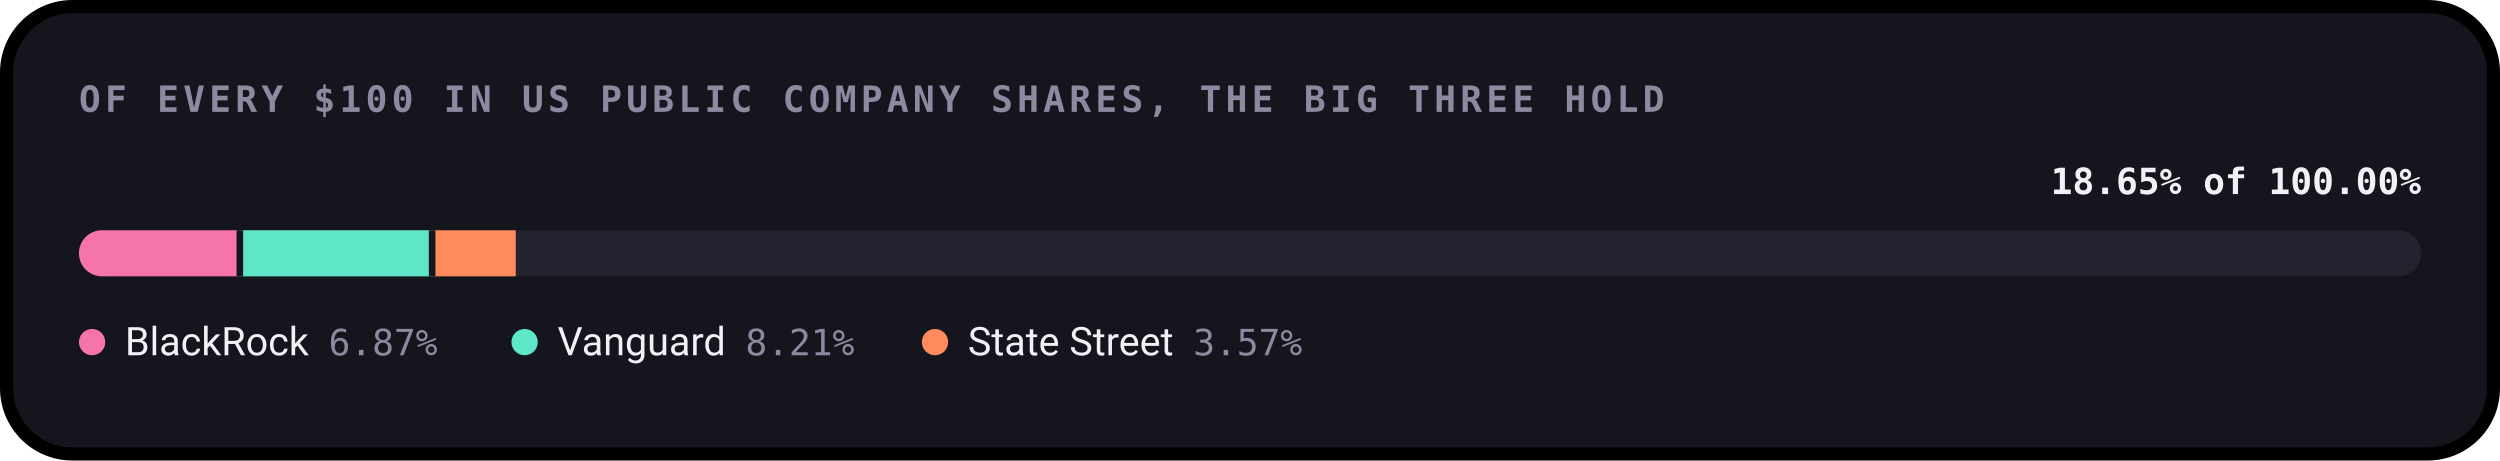
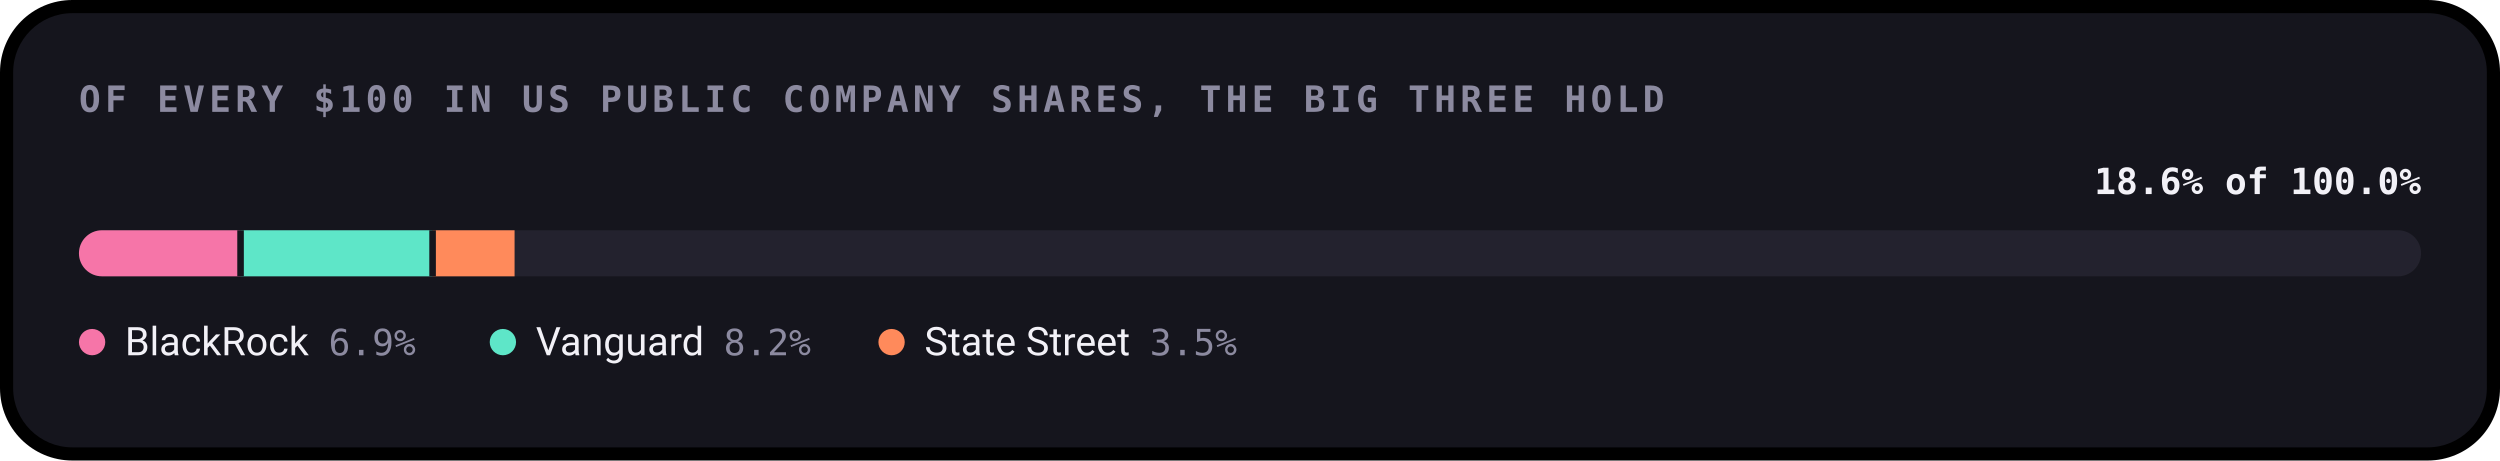
- <svg xmlns="http://www.w3.org/2000/svg" viewBox="0 0 760 140" width="760" height="140" role="img" aria-label="Of every $100 in US public company shares, the Big Three hold: 18.65% of 100.00%">
+ <svg xmlns="http://www.w3.org/2000/svg" viewBox="0 0 760 140" width="760" height="140" role="img" aria-label="Of every $100 in US public company shares, the Big Three hold: 18.6% of 100.0%">
  <rect width="760" height="140" rx="22" fill="#000000" />
  <rect x="4" y="4" width="752" height="132" rx="18" fill="#15151d" />
  <text x="24" y="34" fill="#8c8aa0" font-family="ui-monospace,SFMono-Regular,Menlo,Consolas,monospace" font-size="11" font-weight="600" letter-spacing="1.3">OF EVERY $100 IN US PUBLIC COMPANY SHARES, THE BIG THREE HOLD</text>
-   <text x="736" y="59" text-anchor="end" fill="#f2f1f7" font-family="ui-monospace,SFMono-Regular,Menlo,Consolas,monospace" font-size="11" font-weight="600">18.65% of 100.00%</text>
+   <text x="736" y="59" text-anchor="end" fill="#f2f1f7" font-family="ui-monospace,SFMono-Regular,Menlo,Consolas,monospace" font-size="11" font-weight="600">18.6% of 100.0%</text>
  <rect x="24" y="70" width="712" height="14" rx="7" fill="#2a2935" fill-opacity=".7" />
-   <clipPath id="bzcc0yf8s191">
+   <clipPath id="bzcc0rnceld1">
    <rect x="24" y="70" width="712" height="14" rx="7" />
  </clipPath>
-   <g clip-path="url(#bzcc0yf8s191)">
+   <g clip-path="url(#bzcc0rnceld1)">
    <g>
-       <rect x="24" y="70" width="48.91" height="14" fill="#F675A8" />
-       <rect x="72.91" y="70" width="58.46" height="14" fill="#5EE6C8" />
-       <rect x="71.91" y="70" width="2" height="14" fill="#15151d" />
-       <rect x="131.37" y="70" width="25.42" height="14" fill="#FF8A5B" />
-       <rect x="130.37" y="70" width="2" height="14" fill="#15151d" />
+       <rect x="24" y="70" width="49.13" height="14" fill="#F675A8" />
+       <rect x="73.13" y="70" width="58.38" height="14" fill="#5EE6C8" />
+       <rect x="72.13" y="70" width="2" height="14" fill="#15151d" />
+       <rect x="131.51" y="70" width="24.92" height="14" fill="#FF8A5B" />
+       <rect x="130.51" y="70" width="2" height="14" fill="#15151d" />
    </g>
  </g>
  <circle cx="28" cy="104" r="4" fill="#F675A8" />
-   <text x="38" y="108" fill="#f2f1f7" font-family="ui-sans-serif,system-ui,-apple-system,'Segoe UI',Roboto,Helvetica,Arial,sans-serif" font-size="12">BlackRock<tspan dx="6" fill="#8c8aa0" font-family="ui-monospace,SFMono-Regular,Menlo,Consolas,monospace" font-size="11">6.87%</tspan>
+   <text x="38" y="108" fill="#f2f1f7" font-family="ui-sans-serif,system-ui,-apple-system,'Segoe UI',Roboto,Helvetica,Arial,sans-serif" font-size="12">BlackRock<tspan dx="6" fill="#8c8aa0" font-family="ui-monospace,SFMono-Regular,Menlo,Consolas,monospace" font-size="11">6.9%</tspan>
  </text>
-   <circle cx="159.48" cy="104" r="4" fill="#5EE6C8" />
-   <text x="169.48" y="108" fill="#f2f1f7" font-family="ui-sans-serif,system-ui,-apple-system,'Segoe UI',Roboto,Helvetica,Arial,sans-serif" font-size="12">Vanguard<tspan dx="6" fill="#8c8aa0" font-family="ui-monospace,SFMono-Regular,Menlo,Consolas,monospace" font-size="11">8.21%</tspan>
+   <circle cx="152.88" cy="104" r="4" fill="#5EE6C8" />
+   <text x="162.88" y="108" fill="#f2f1f7" font-family="ui-sans-serif,system-ui,-apple-system,'Segoe UI',Roboto,Helvetica,Arial,sans-serif" font-size="12">Vanguard<tspan dx="6" fill="#8c8aa0" font-family="ui-monospace,SFMono-Regular,Menlo,Consolas,monospace" font-size="11">8.2%</tspan>
  </text>
-   <circle cx="284.24" cy="104" r="4" fill="#FF8A5B" />
-   <text x="294.24" y="108" fill="#f2f1f7" font-family="ui-sans-serif,system-ui,-apple-system,'Segoe UI',Roboto,Helvetica,Arial,sans-serif" font-size="12">State Street<tspan dx="6" fill="#8c8aa0" font-family="ui-monospace,SFMono-Regular,Menlo,Consolas,monospace" font-size="11">3.57%</tspan>
+   <circle cx="271.04" cy="104" r="4" fill="#FF8A5B" />
+   <text x="281.04" y="108" fill="#f2f1f7" font-family="ui-sans-serif,system-ui,-apple-system,'Segoe UI',Roboto,Helvetica,Arial,sans-serif" font-size="12">State Street<tspan dx="6" fill="#8c8aa0" font-family="ui-monospace,SFMono-Regular,Menlo,Consolas,monospace" font-size="11">3.5%</tspan>
  </text>
</svg>
